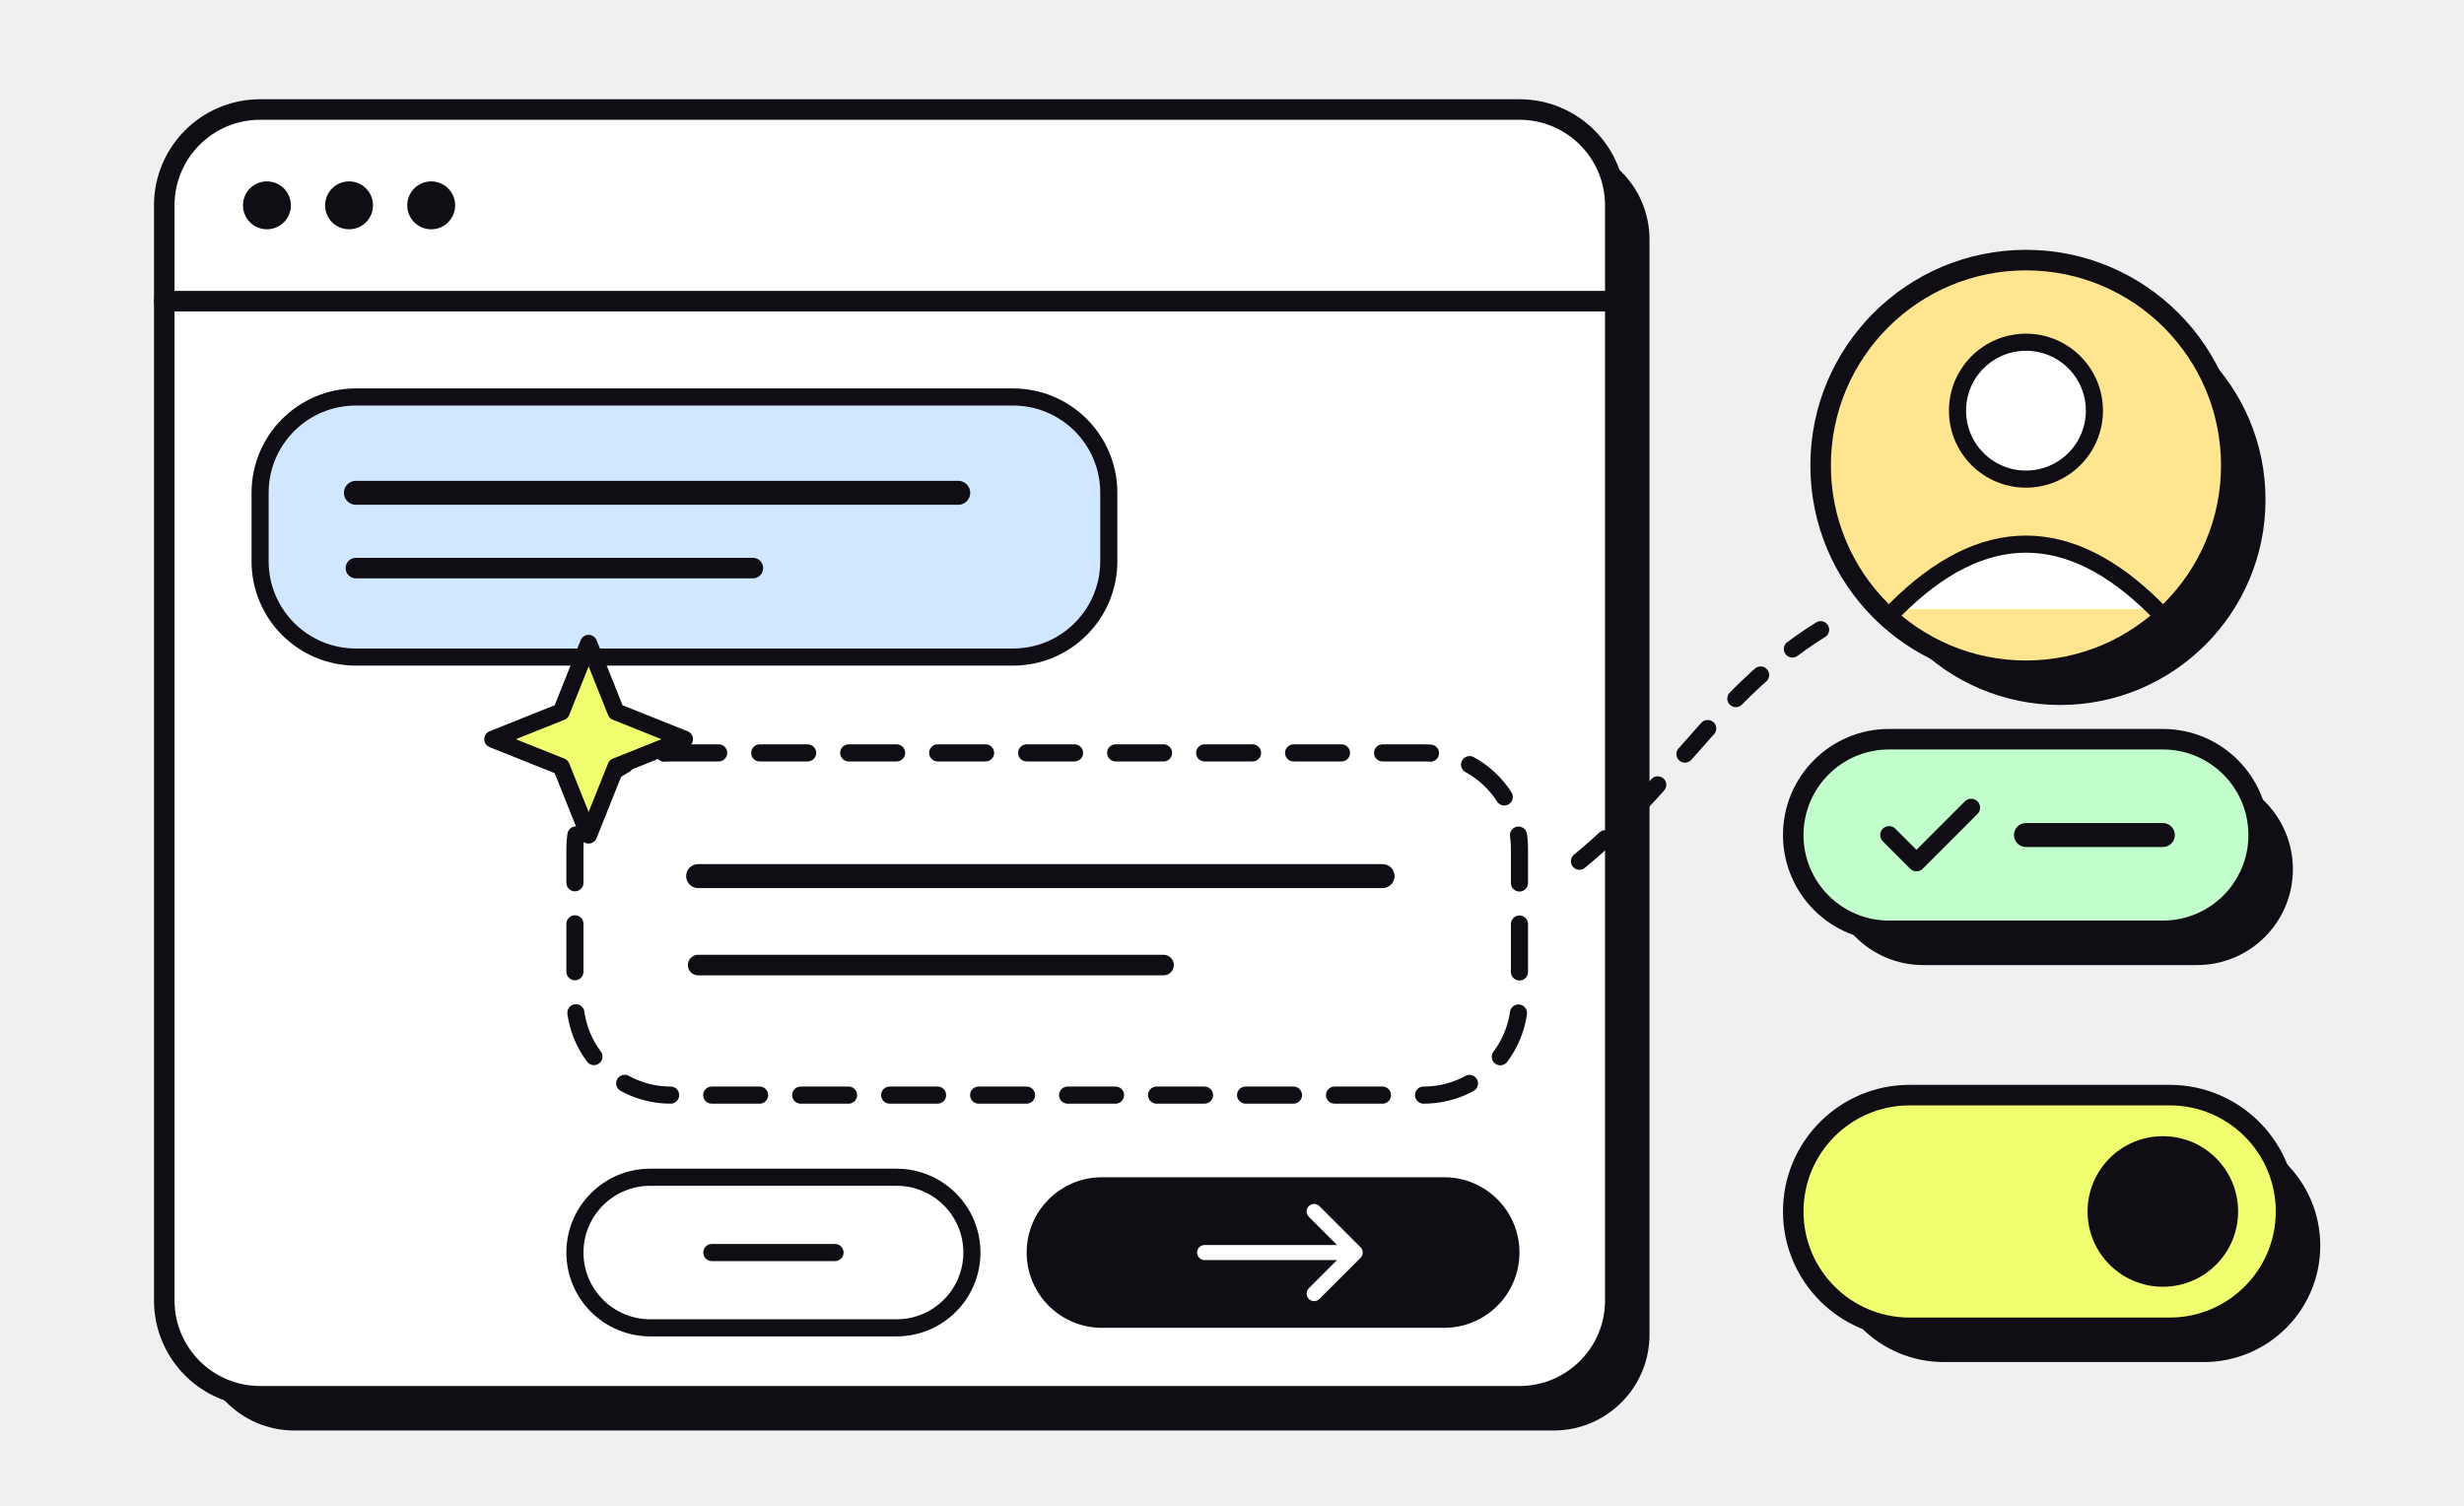
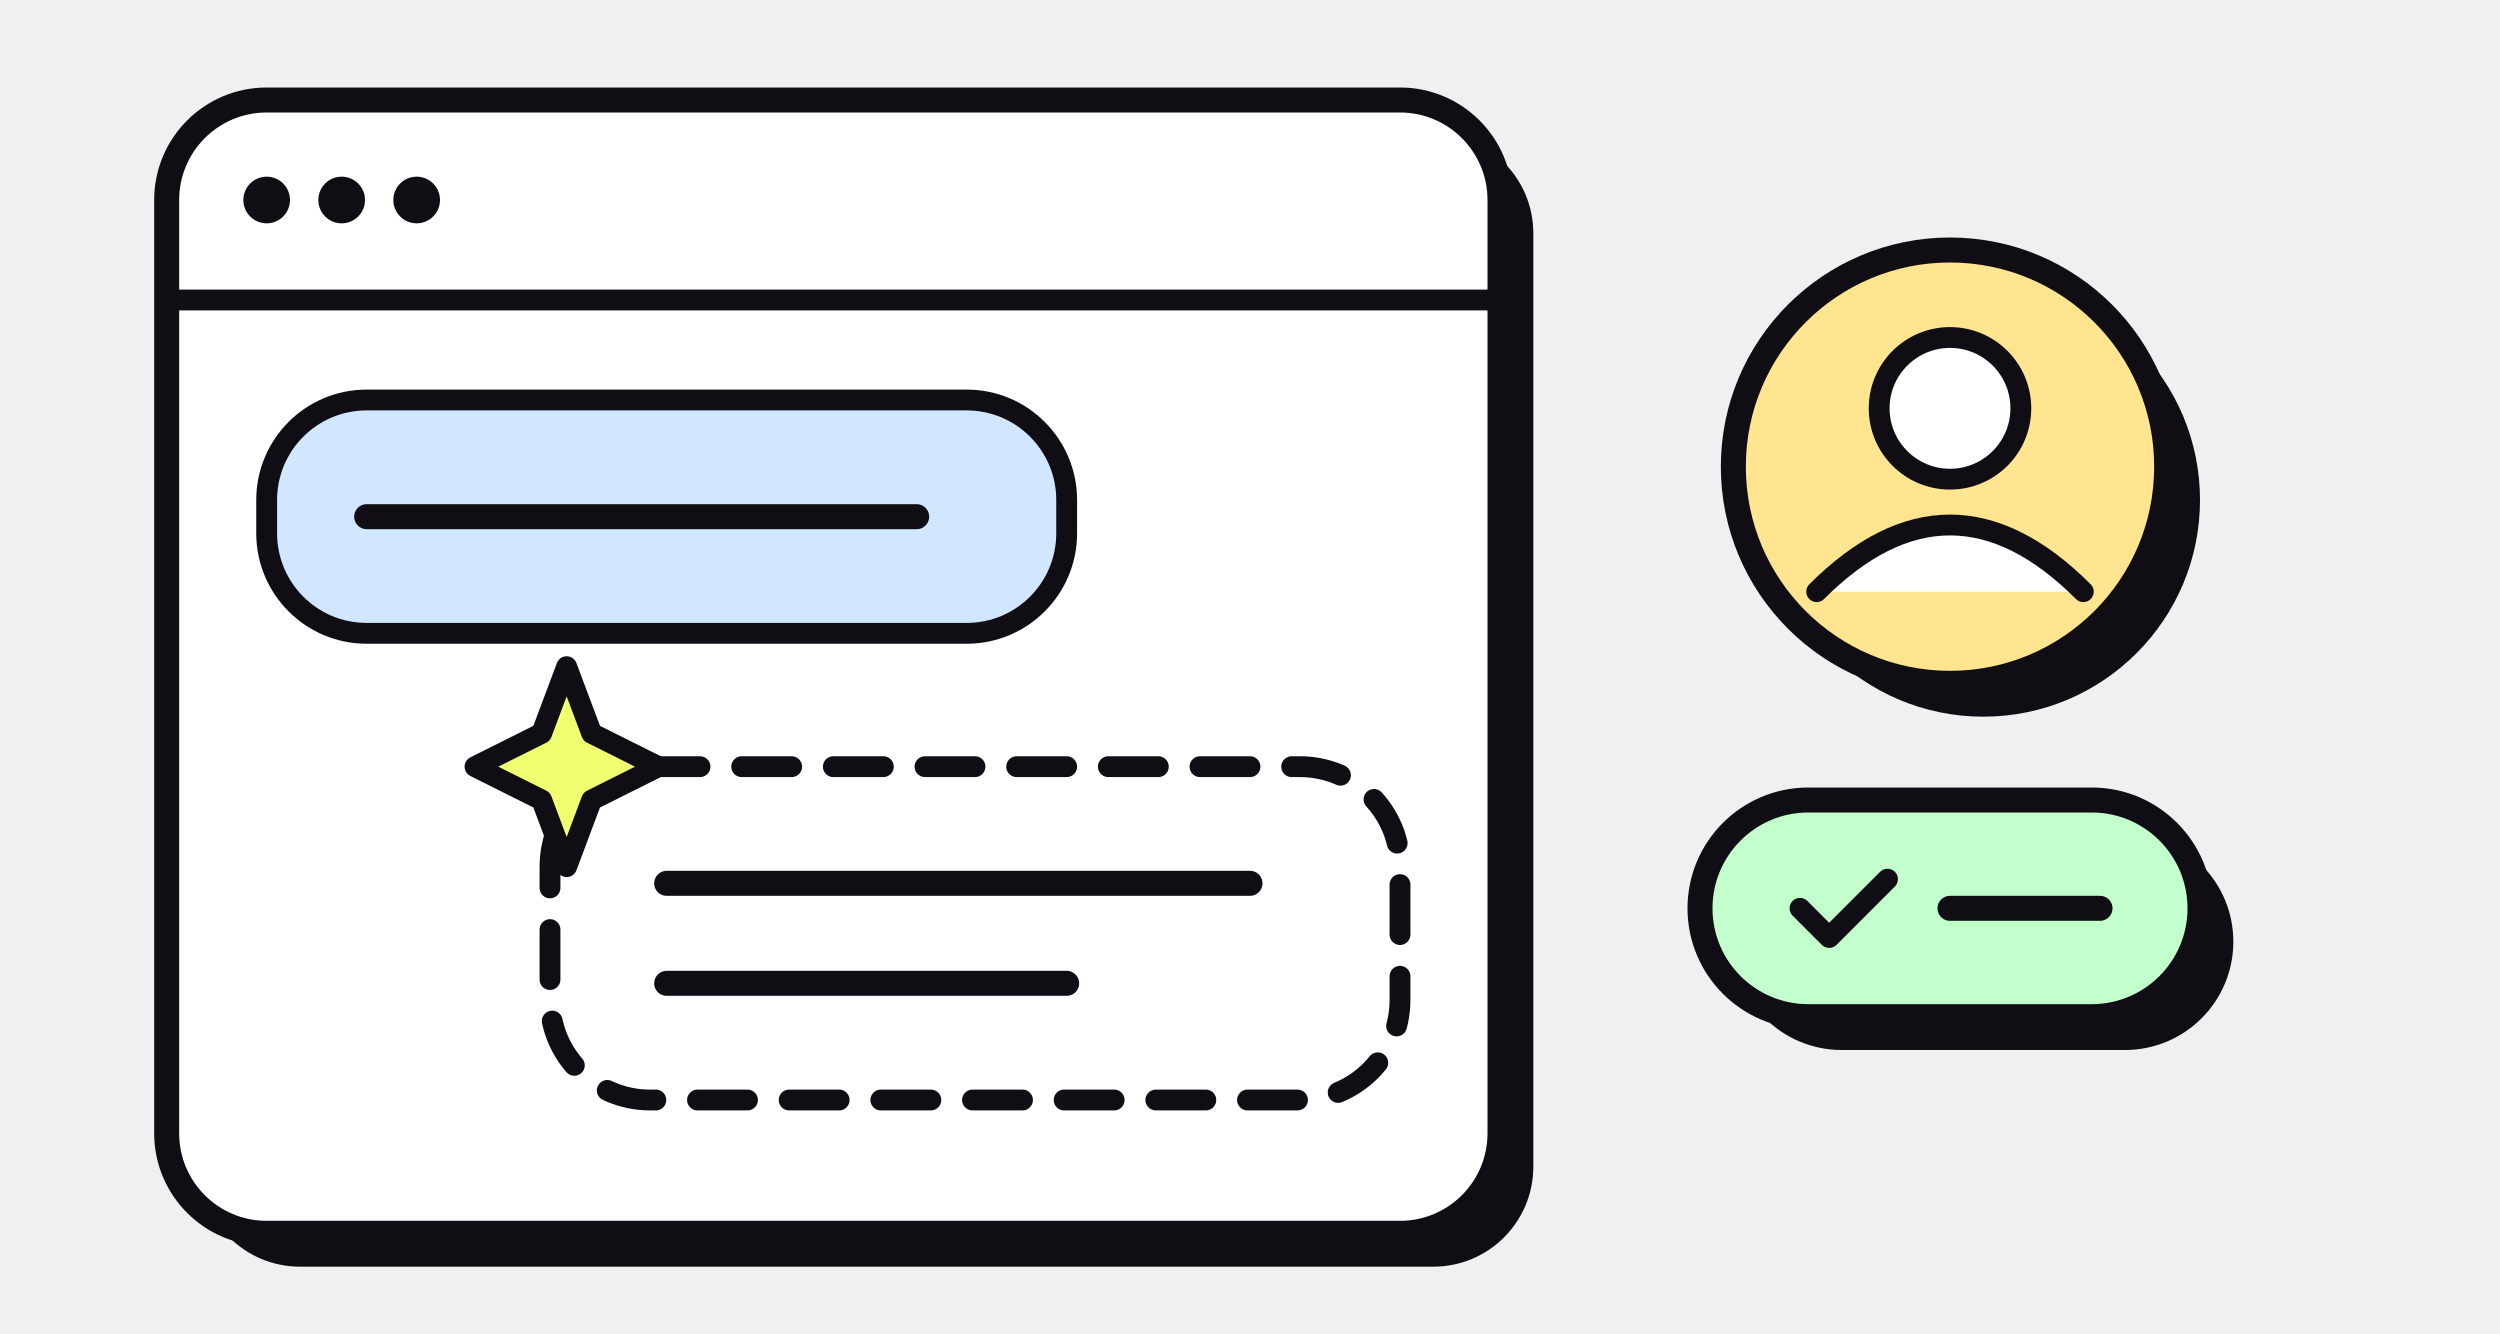
- <svg xmlns="http://www.w3.org/2000/svg" viewBox="0 0 360 220" fill="none">
+ <svg xmlns="http://www.w3.org/2000/svg" viewBox="0 0 300 160" fill="none">
  <style>.o{stroke:#100e14;stroke-width:3;stroke-linejoin:round;stroke-linecap:round}.k{fill:#100e14}</style>
-   <rect class="k" x="29" y="21" width="212" height="188" rx="14" />
-   <rect class="o" x="24" y="16" width="212" height="188" rx="14" fill="#fff" />
-   <circle class="k" cx="39" cy="30" r="3.5" />
-   <circle class="k" cx="51" cy="30" r="3.5" />
-   <circle class="k" cx="63" cy="30" r="3.5" />
-   <path class="o" d="M24 44H236" />
-   <rect class="o" style="stroke-width:2.5" x="38" y="58" width="124" height="38" rx="14" fill="#d1e7ff" />
-   <path class="o" style="stroke-width:3.5" d="M52 72H140" />
-   <path class="o" d="M52 83H110" />
-   <rect class="o" style="stroke-width:2.5;stroke-dasharray:7 6" x="84" y="110" width="138" height="50" rx="14" fill="#fff" />
-   <path class="o" style="stroke-width:3.5" d="M102 128H202" />
-   <path class="o" d="M102 141H170" />
-   <path class="o" style="stroke-width:2.5" d="M86 94L90 104L100 108L90 112L86 122L82 112L72 108L82 104Z" fill="#f0ff70" />
-   <rect class="o" style="stroke-width:2.5" x="84" y="172" width="58" height="22" rx="11" fill="#fff" />
-   <path class="o" style="stroke-width:2.5" d="M104 183H122" />
-   <rect class="k" x="150" y="172" width="72" height="22" rx="11" />
-   <path stroke="#fff" stroke-width="2.2" stroke-linecap="round" stroke-linejoin="round" d="M176 183H198M192 177l6 6l-6 6" />
-   <path class="o" style="stroke-width:2.5;stroke-dasharray:5 6" d="M266 92C250 102 244 116 228 128" />
-   <circle class="k" cx="301" cy="73" r="30" />
-   <circle class="o" cx="296" cy="68" r="30" fill="#ffe58f" />
-   <circle class="o" style="stroke-width:2.5" cx="296" cy="60" r="10" fill="#fff" />
-   <path class="o" style="stroke-width:2.5" d="M277 89Q296 70 315 89" fill="#fff" />
-   <rect class="k" x="267" y="113" width="68" height="28" rx="14" />
-   <rect class="o" x="262" y="108" width="68" height="28" rx="14" fill="#c2ffcd" />
-   <path class="o" style="stroke-width:2.6" d="M276 122l4 4l8-8" />
-   <path class="o" style="stroke-width:3.5" d="M296 122H316" />
-   <rect class="k" x="267" y="165" width="72" height="34" rx="17" />
-   <rect class="o" x="262" y="160" width="72" height="34" rx="17" fill="#f0ff70" />
-   <circle class="k" cx="316" cy="177" r="11" />
+   <rect class="k" x="24" y="16" width="160" height="136" rx="12" />
+   <rect class="o" x="20" y="12" width="160" height="136" rx="12" fill="#fff" />
+   <circle class="k" cx="32" cy="24" r="2.8" />
+   <circle class="k" cx="41" cy="24" r="2.8" />
+   <circle class="k" cx="50" cy="24" r="2.8" />
+   <path class="o" style="stroke-width:2.5" d="M20 36H180" />
+   <rect class="o" style="stroke-width:2.5" x="32" y="48" width="96" height="28" rx="12" fill="#d1e7ff" />
+   <path class="o" d="M44 62H110" />
+   <rect class="o" style="stroke-width:2.5;stroke-dasharray:6 5" x="66" y="92" width="102" height="40" rx="12" fill="#fff" />
+   <path class="o" d="M80 106H150M80 118H128" />
+   <path class="o" style="stroke-width:2.5" d="M68 80L71 88L79 92L71 96L68 104L65 96L57 92L65 88Z" fill="#f0ff70" />
+   <circle class="k" cx="238" cy="60" r="26" />
+   <circle class="o" cx="234" cy="56" r="26" fill="#ffe58f" />
+   <circle class="o" style="stroke-width:2.5" cx="234" cy="49" r="8.5" fill="#fff" />
+   <path class="o" style="stroke-width:2.5" d="M218 71Q234 55 250 71" fill="#fff" />
+   <rect class="k" x="208" y="100" width="60" height="26" rx="13" />
+   <rect class="o" x="204" y="96" width="60" height="26" rx="13" fill="#c2ffcd" />
+   <path class="o" style="stroke-width:2.5" d="M216 109l3.5 3.5l7-7" />
+   <path class="o" d="M234 109H252" />
</svg>
